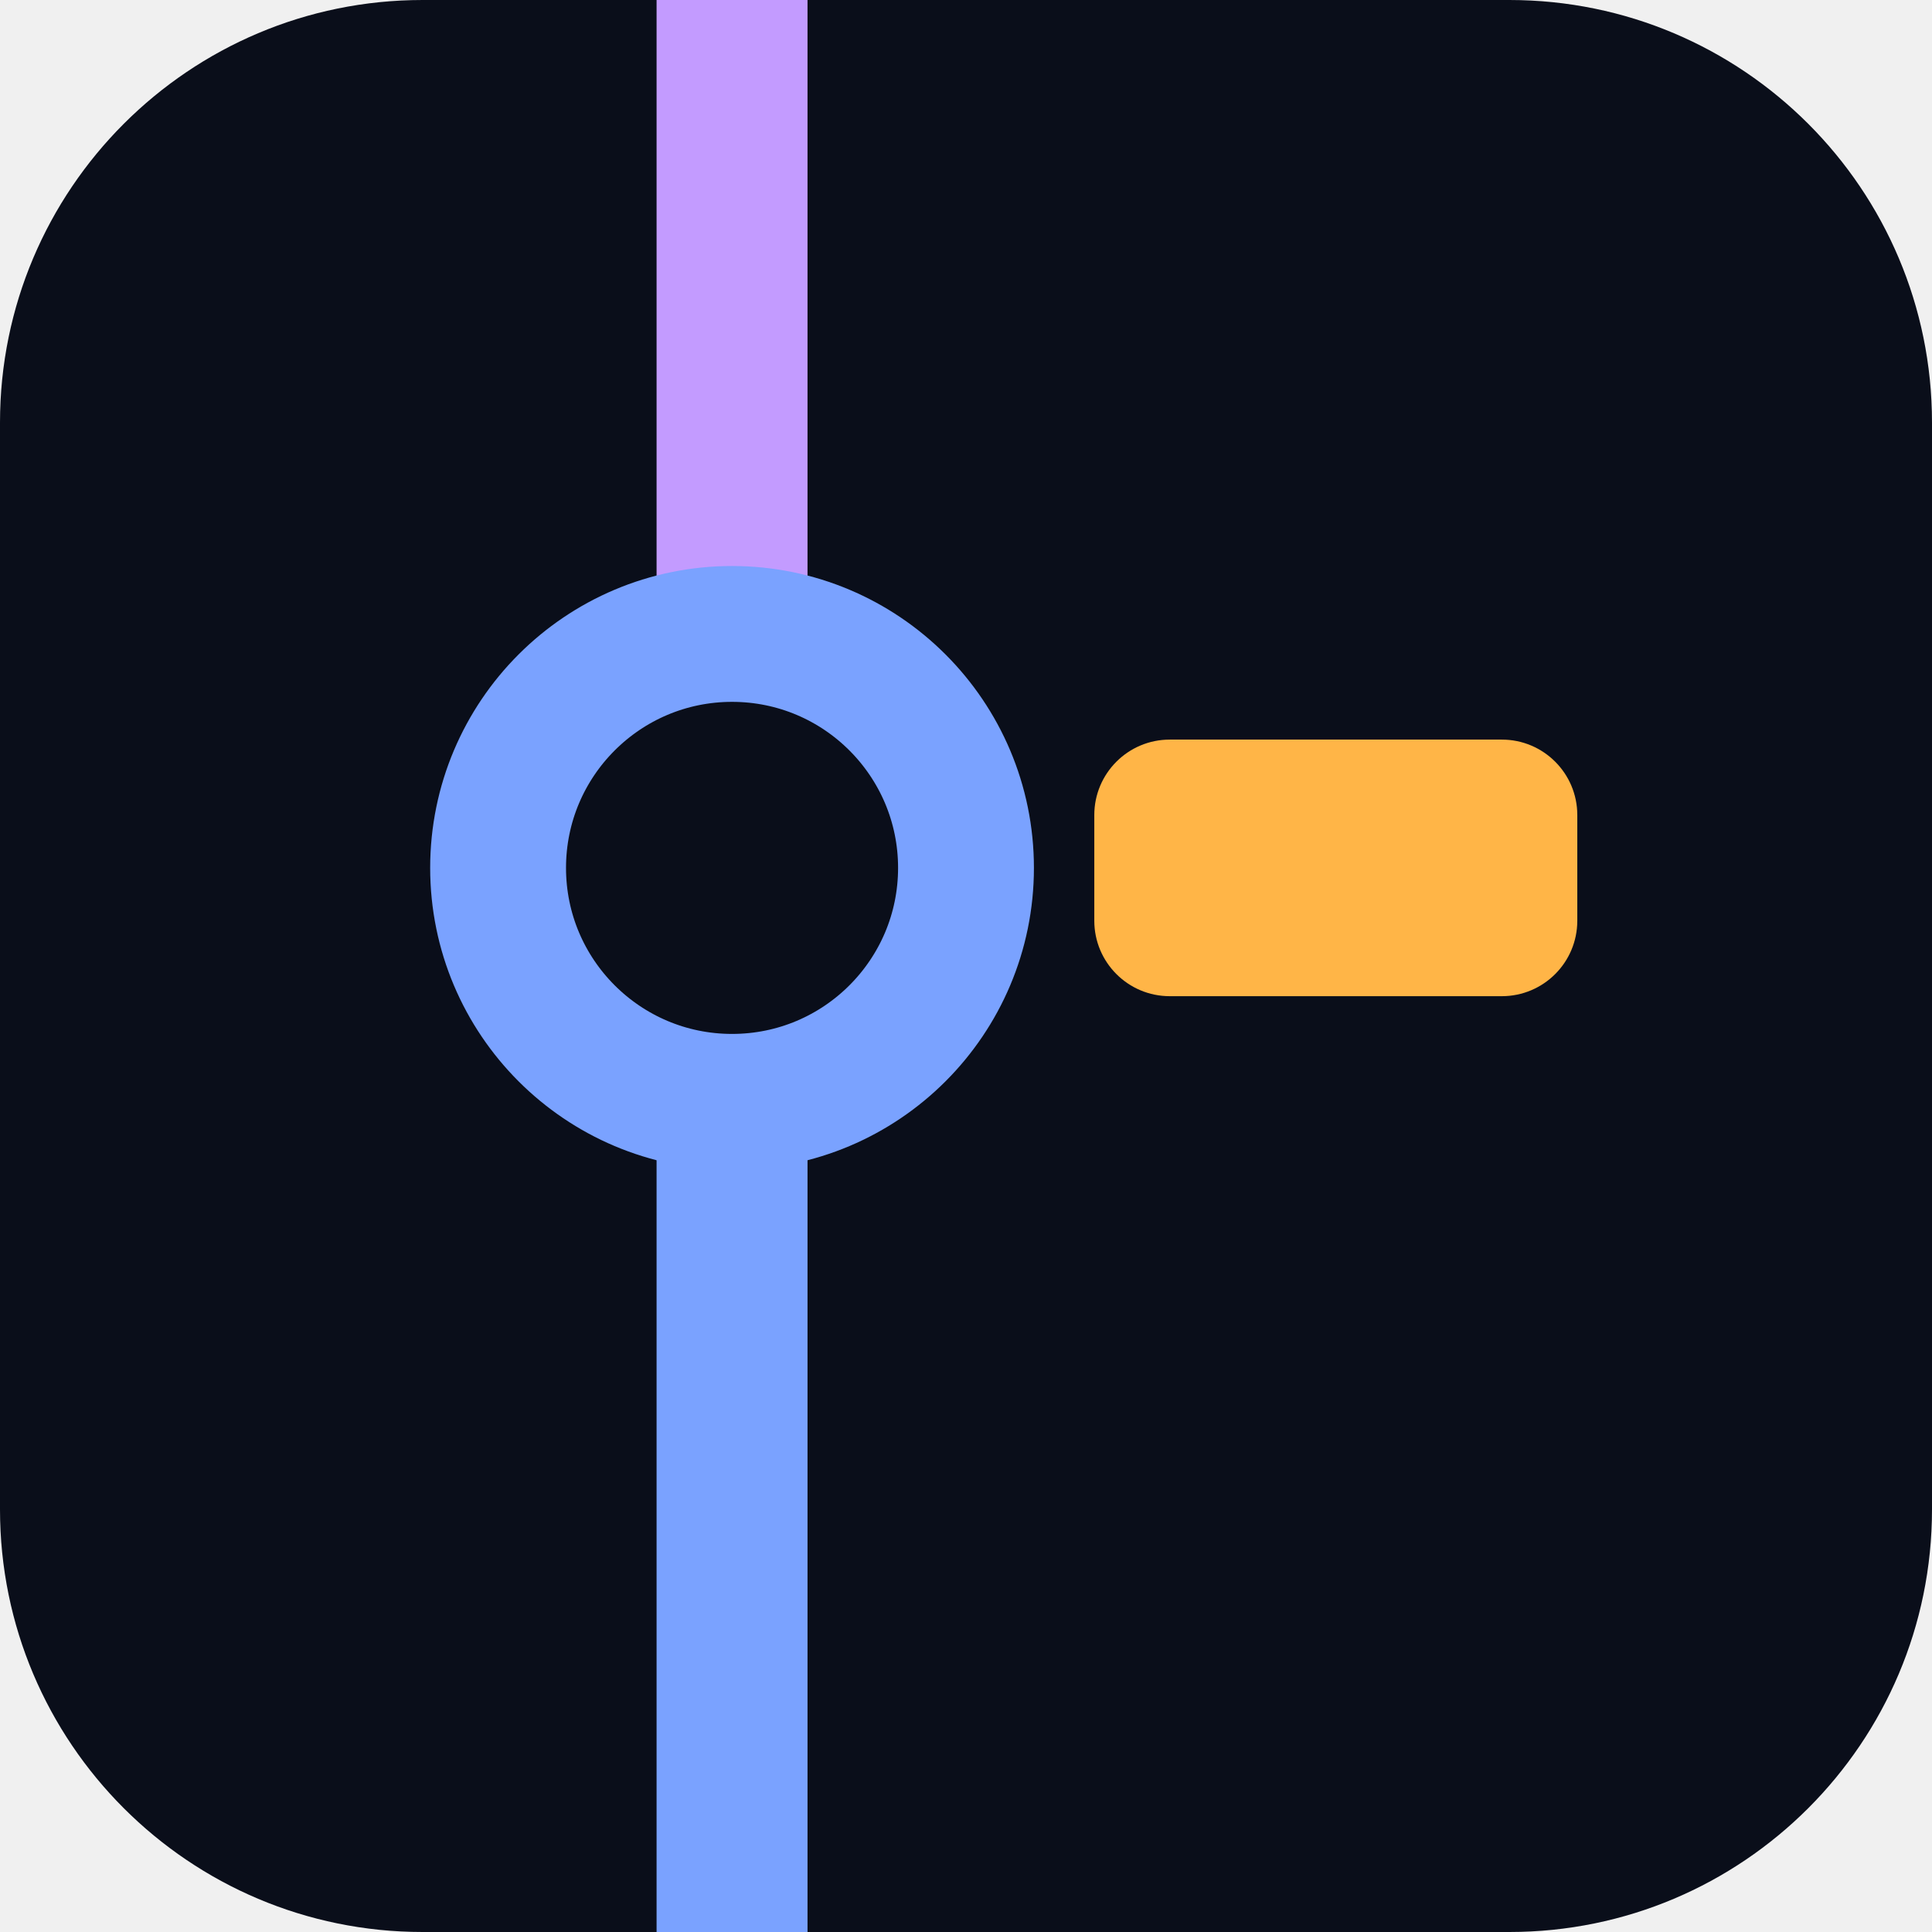
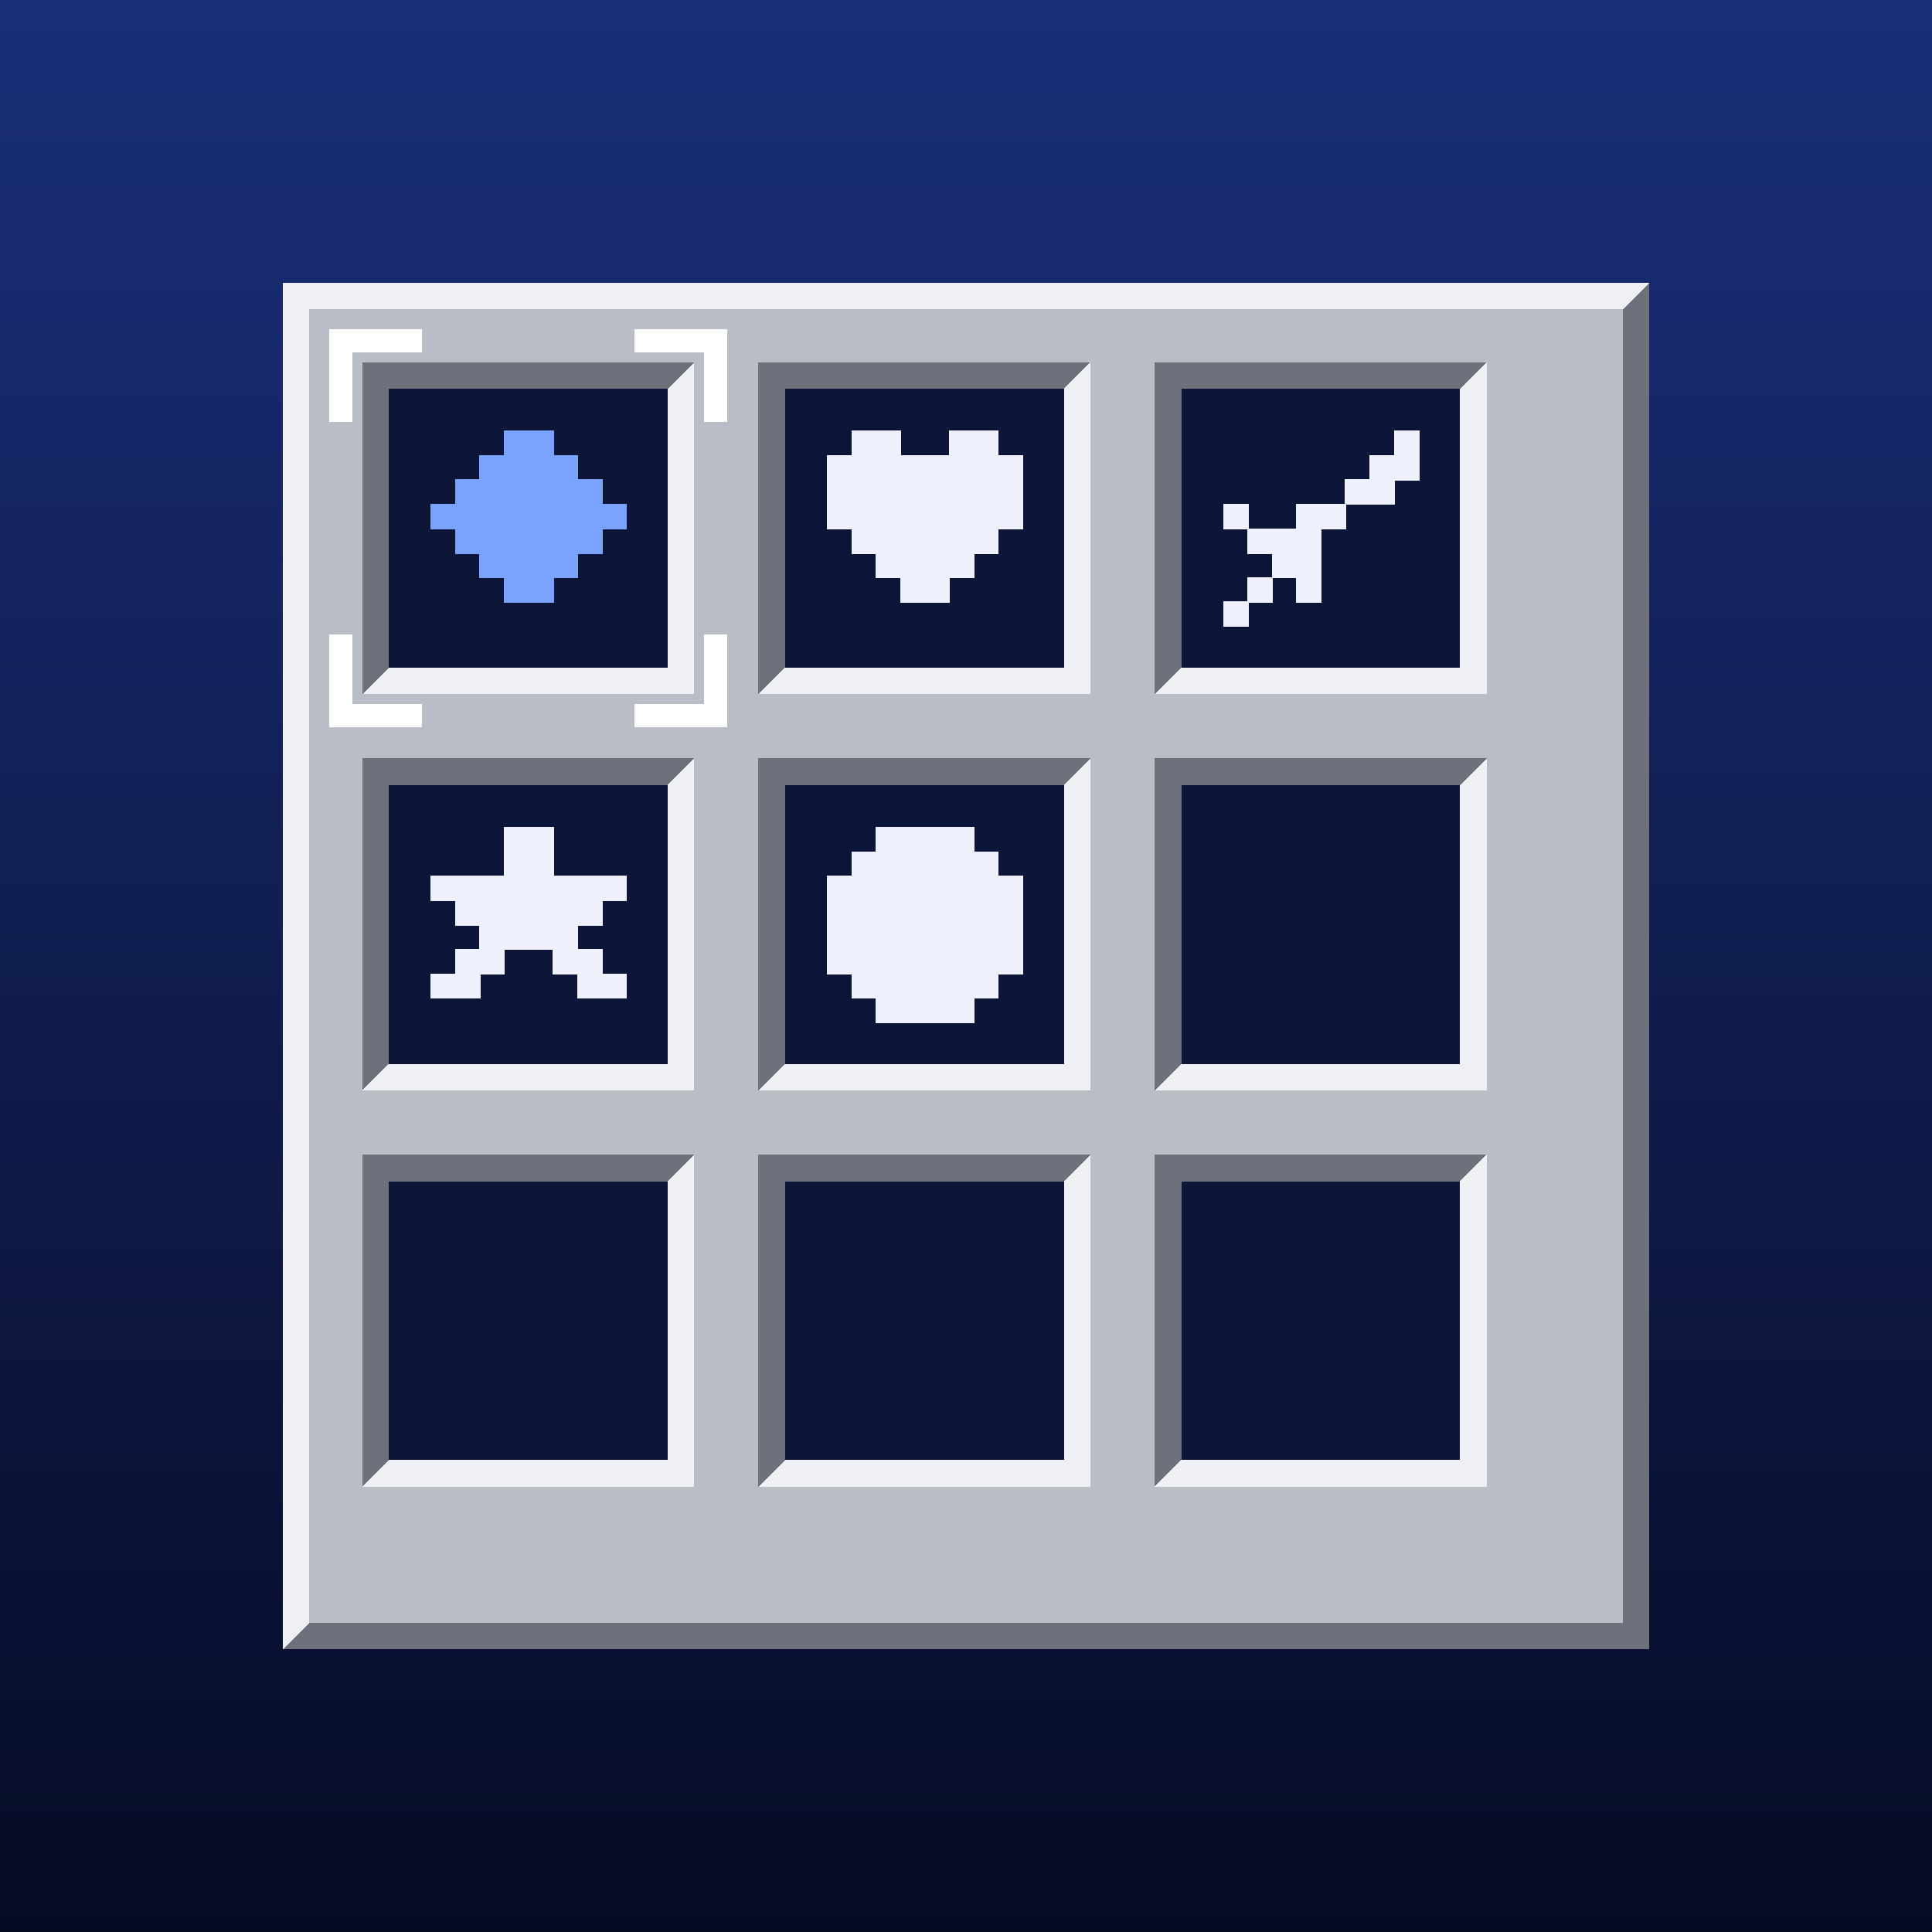
- <svg xmlns="http://www.w3.org/2000/svg" viewBox="0 0 512 512">
-   <rect width="512" height="512" rx="112" fill="#0a0e1a" />
-   <rect x="174" y="0" width="40" height="230" fill="#c39bff" />
-   <rect x="174" y="230" width="40" height="282" fill="#7aa2ff" />
-   <circle cx="194" cy="230" r="62" fill="#0a0e1a" stroke="#7aa2ff" stroke-width="36" />
-   <rect x="290" y="196" width="128" height="68" rx="20" fill="#ffb547" />
+ <svg xmlns="http://www.w3.org/2000/svg" viewBox="0 0 1024 1024" shape-rendering="crispEdges">
+   <defs>
+     <linearGradient id="bg" x1="0" y1="0" x2="0" y2="1">
+       <stop offset="0" stop-color="#1a2f7a" />
+       <stop offset="1" stop-color="#060b24" />
+     </linearGradient>
+   </defs>
+   <rect width="1024" height="1024" fill="url(#bg)" />
+   <rect x="150" y="150" width="724" height="724" fill="#6c717c" />
+   <polygon points="150,150 874,150 860,164 164,164 164,860 150,874" fill="#eef0f4" />
+   <rect x="164" y="164" width="696" height="696" fill="#b9bdc6" />
+   <rect x="192" y="192" width="176" height="176" fill="#eef0f4" />
+   <polygon points="192,192 368,192 353.92,206.08 206.08,206.08 206.08,353.92 192,368" fill="#6c717c" />
+   <rect x="206.08" y="206.08" width="147.84" height="147.84" fill="#0d1638" />
+   <rect x="267.1" y="228.3" width="13.5" height="13.5" fill="#7aa2ff" />
+   <rect x="280.0" y="228.3" width="13.5" height="13.5" fill="#7aa2ff" />
+   <rect x="254.1" y="241.2" width="13.5" height="13.5" fill="#7aa2ff" />
+   <rect x="267.1" y="241.2" width="13.5" height="13.5" fill="#7aa2ff" />
+   <rect x="280.0" y="241.2" width="13.5" height="13.5" fill="#7aa2ff" />
+   <rect x="292.9" y="241.2" width="13.5" height="13.5" fill="#7aa2ff" />
+   <rect x="241.2" y="254.1" width="13.5" height="13.5" fill="#7aa2ff" />
+   <rect x="254.1" y="254.1" width="13.5" height="13.5" fill="#7aa2ff" />
+   <rect x="267.1" y="254.1" width="13.5" height="13.5" fill="#7aa2ff" />
+   <rect x="280.0" y="254.1" width="13.5" height="13.5" fill="#7aa2ff" />
+   <rect x="292.9" y="254.1" width="13.5" height="13.5" fill="#7aa2ff" />
+   <rect x="305.9" y="254.1" width="13.5" height="13.5" fill="#7aa2ff" />
+   <rect x="228.3" y="267.1" width="13.5" height="13.5" fill="#7aa2ff" />
+   <rect x="241.2" y="267.1" width="13.5" height="13.5" fill="#7aa2ff" />
+   <rect x="254.1" y="267.1" width="13.5" height="13.5" fill="#7aa2ff" />
+   <rect x="267.1" y="267.1" width="13.5" height="13.5" fill="#7aa2ff" />
+   <rect x="280.0" y="267.1" width="13.5" height="13.5" fill="#7aa2ff" />
+   <rect x="292.9" y="267.1" width="13.5" height="13.5" fill="#7aa2ff" />
+   <rect x="305.9" y="267.1" width="13.5" height="13.5" fill="#7aa2ff" />
+   <rect x="318.8" y="267.1" width="13.5" height="13.5" fill="#7aa2ff" />
+   <rect x="241.2" y="280.0" width="13.5" height="13.5" fill="#7aa2ff" />
+   <rect x="254.1" y="280.0" width="13.5" height="13.5" fill="#7aa2ff" />
+   <rect x="267.1" y="280.0" width="13.5" height="13.5" fill="#7aa2ff" />
+   <rect x="280.0" y="280.0" width="13.5" height="13.5" fill="#7aa2ff" />
+   <rect x="292.9" y="280.0" width="13.5" height="13.5" fill="#7aa2ff" />
+   <rect x="305.9" y="280.0" width="13.5" height="13.5" fill="#7aa2ff" />
+   <rect x="254.1" y="292.9" width="13.5" height="13.5" fill="#7aa2ff" />
+   <rect x="267.1" y="292.9" width="13.5" height="13.5" fill="#7aa2ff" />
+   <rect x="280.0" y="292.9" width="13.5" height="13.5" fill="#7aa2ff" />
+   <rect x="292.9" y="292.9" width="13.5" height="13.5" fill="#7aa2ff" />
+   <rect x="267.1" y="305.9" width="13.5" height="13.5" fill="#7aa2ff" />
+   <rect x="280.0" y="305.9" width="13.5" height="13.5" fill="#7aa2ff" />
+   <rect x="174.4" y="174.4" width="49.3" height="12.3" fill="#ffffff" />
+   <rect x="174.4" y="174.4" width="12.3" height="49.3" fill="#ffffff" />
+   <rect x="336.3" y="174.4" width="49.3" height="12.3" fill="#ffffff" />
+   <rect x="373.3" y="174.4" width="12.3" height="49.3" fill="#ffffff" />
+   <rect x="174.4" y="373.3" width="49.3" height="12.3" fill="#ffffff" />
+   <rect x="174.4" y="336.3" width="12.3" height="49.3" fill="#ffffff" />
+   <rect x="336.3" y="373.3" width="49.3" height="12.3" fill="#ffffff" />
+   <rect x="373.3" y="336.3" width="12.3" height="49.3" fill="#ffffff" />
+   <rect x="402" y="192" width="176" height="176" fill="#eef0f4" />
+   <polygon points="402,192 578,192 563.92,206.08 416.08,206.08 416.08,353.92 402,368" fill="#6c717c" />
+   <rect x="416.08" y="206.08" width="147.84" height="147.84" fill="#0d1638" />
+   <rect x="451.2" y="228.3" width="13.5" height="13.5" fill="#eef1fb" />
+   <rect x="464.1" y="228.3" width="13.5" height="13.5" fill="#eef1fb" />
+   <rect x="502.9" y="228.3" width="13.5" height="13.5" fill="#eef1fb" />
+   <rect x="515.9" y="228.3" width="13.5" height="13.5" fill="#eef1fb" />
+   <rect x="438.3" y="241.2" width="13.5" height="13.5" fill="#eef1fb" />
+   <rect x="451.2" y="241.2" width="13.5" height="13.5" fill="#eef1fb" />
+   <rect x="464.1" y="241.2" width="13.5" height="13.5" fill="#eef1fb" />
+   <rect x="477.1" y="241.2" width="13.5" height="13.5" fill="#eef1fb" />
+   <rect x="490.0" y="241.2" width="13.5" height="13.5" fill="#eef1fb" />
+   <rect x="502.9" y="241.2" width="13.5" height="13.5" fill="#eef1fb" />
+   <rect x="515.9" y="241.2" width="13.5" height="13.5" fill="#eef1fb" />
+   <rect x="528.8" y="241.2" width="13.5" height="13.5" fill="#eef1fb" />
+   <rect x="438.3" y="254.1" width="13.5" height="13.5" fill="#eef1fb" />
+   <rect x="451.2" y="254.1" width="13.5" height="13.5" fill="#eef1fb" />
+   <rect x="464.1" y="254.1" width="13.5" height="13.5" fill="#eef1fb" />
+   <rect x="477.1" y="254.1" width="13.5" height="13.5" fill="#eef1fb" />
+   <rect x="490.0" y="254.1" width="13.5" height="13.5" fill="#eef1fb" />
+   <rect x="502.9" y="254.1" width="13.5" height="13.5" fill="#eef1fb" />
+   <rect x="515.9" y="254.1" width="13.5" height="13.5" fill="#eef1fb" />
+   <rect x="528.8" y="254.1" width="13.5" height="13.5" fill="#eef1fb" />
+   <rect x="438.3" y="267.1" width="13.5" height="13.5" fill="#eef1fb" />
+   <rect x="451.2" y="267.1" width="13.5" height="13.5" fill="#eef1fb" />
+   <rect x="464.1" y="267.1" width="13.5" height="13.5" fill="#eef1fb" />
+   <rect x="477.1" y="267.1" width="13.5" height="13.5" fill="#eef1fb" />
+   <rect x="490.0" y="267.1" width="13.5" height="13.5" fill="#eef1fb" />
+   <rect x="502.9" y="267.1" width="13.5" height="13.5" fill="#eef1fb" />
+   <rect x="515.9" y="267.1" width="13.5" height="13.5" fill="#eef1fb" />
+   <rect x="528.8" y="267.1" width="13.5" height="13.5" fill="#eef1fb" />
+   <rect x="451.2" y="280.0" width="13.5" height="13.5" fill="#eef1fb" />
+   <rect x="464.1" y="280.0" width="13.5" height="13.5" fill="#eef1fb" />
+   <rect x="477.1" y="280.0" width="13.5" height="13.5" fill="#eef1fb" />
+   <rect x="490.0" y="280.0" width="13.5" height="13.5" fill="#eef1fb" />
+   <rect x="502.9" y="280.0" width="13.5" height="13.5" fill="#eef1fb" />
+   <rect x="515.9" y="280.0" width="13.5" height="13.5" fill="#eef1fb" />
+   <rect x="464.1" y="292.9" width="13.5" height="13.5" fill="#eef1fb" />
+   <rect x="477.1" y="292.9" width="13.5" height="13.5" fill="#eef1fb" />
+   <rect x="490.0" y="292.9" width="13.5" height="13.5" fill="#eef1fb" />
+   <rect x="502.9" y="292.9" width="13.5" height="13.5" fill="#eef1fb" />
+   <rect x="477.1" y="305.9" width="13.5" height="13.5" fill="#eef1fb" />
+   <rect x="490.0" y="305.9" width="13.5" height="13.5" fill="#eef1fb" />
+   <rect x="612" y="192" width="176" height="176" fill="#eef0f4" />
+   <polygon points="612,192 788,192 773.92,206.08 626.08,206.08 626.08,353.92 612,368" fill="#6c717c" />
+   <rect x="626.08" y="206.08" width="147.84" height="147.84" fill="#0d1638" />
+   <rect x="738.8" y="228.3" width="13.5" height="13.5" fill="#eef1fb" />
+   <rect x="725.9" y="241.2" width="13.5" height="13.5" fill="#eef1fb" />
+   <rect x="738.8" y="241.2" width="13.5" height="13.5" fill="#eef1fb" />
+   <rect x="712.9" y="254.1" width="13.5" height="13.5" fill="#eef1fb" />
+   <rect x="725.9" y="254.1" width="13.5" height="13.5" fill="#eef1fb" />
+   <rect x="648.3" y="267.1" width="13.5" height="13.5" fill="#eef1fb" />
+   <rect x="687.1" y="267.1" width="13.5" height="13.5" fill="#eef1fb" />
+   <rect x="700.0" y="267.1" width="13.5" height="13.5" fill="#eef1fb" />
+   <rect x="661.2" y="280.0" width="13.5" height="13.5" fill="#eef1fb" />
+   <rect x="674.1" y="280.0" width="13.5" height="13.5" fill="#eef1fb" />
+   <rect x="687.1" y="280.0" width="13.5" height="13.5" fill="#eef1fb" />
+   <rect x="674.1" y="292.9" width="13.5" height="13.5" fill="#eef1fb" />
+   <rect x="687.1" y="292.9" width="13.5" height="13.5" fill="#eef1fb" />
+   <rect x="661.2" y="305.9" width="13.5" height="13.5" fill="#eef1fb" />
+   <rect x="687.1" y="305.9" width="13.5" height="13.5" fill="#eef1fb" />
+   <rect x="648.3" y="318.8" width="13.5" height="13.5" fill="#eef1fb" />
+   <rect x="192" y="402" width="176" height="176" fill="#eef0f4" />
+   <polygon points="192,402 368,402 353.92,416.08 206.08,416.08 206.08,563.92 192,578" fill="#6c717c" />
+   <rect x="206.08" y="416.08" width="147.84" height="147.84" fill="#0d1638" />
+   <rect x="267.1" y="438.3" width="13.5" height="13.5" fill="#eef1fb" />
+   <rect x="280.0" y="438.3" width="13.5" height="13.5" fill="#eef1fb" />
+   <rect x="267.1" y="451.2" width="13.5" height="13.5" fill="#eef1fb" />
+   <rect x="280.0" y="451.2" width="13.5" height="13.5" fill="#eef1fb" />
+   <rect x="228.3" y="464.1" width="13.5" height="13.5" fill="#eef1fb" />
+   <rect x="241.2" y="464.1" width="13.5" height="13.5" fill="#eef1fb" />
+   <rect x="254.1" y="464.1" width="13.5" height="13.5" fill="#eef1fb" />
+   <rect x="267.1" y="464.1" width="13.5" height="13.5" fill="#eef1fb" />
+   <rect x="280.0" y="464.1" width="13.5" height="13.5" fill="#eef1fb" />
+   <rect x="292.9" y="464.1" width="13.5" height="13.5" fill="#eef1fb" />
+   <rect x="305.9" y="464.1" width="13.5" height="13.5" fill="#eef1fb" />
+   <rect x="318.8" y="464.1" width="13.5" height="13.5" fill="#eef1fb" />
+   <rect x="241.2" y="477.1" width="13.5" height="13.5" fill="#eef1fb" />
+   <rect x="254.1" y="477.1" width="13.5" height="13.5" fill="#eef1fb" />
+   <rect x="267.1" y="477.1" width="13.5" height="13.5" fill="#eef1fb" />
+   <rect x="280.0" y="477.1" width="13.5" height="13.5" fill="#eef1fb" />
+   <rect x="292.9" y="477.1" width="13.5" height="13.5" fill="#eef1fb" />
+   <rect x="305.9" y="477.1" width="13.5" height="13.5" fill="#eef1fb" />
+   <rect x="254.1" y="490.0" width="13.5" height="13.5" fill="#eef1fb" />
+   <rect x="267.1" y="490.0" width="13.5" height="13.5" fill="#eef1fb" />
+   <rect x="280.0" y="490.0" width="13.5" height="13.5" fill="#eef1fb" />
+   <rect x="292.9" y="490.0" width="13.5" height="13.5" fill="#eef1fb" />
+   <rect x="241.2" y="502.9" width="13.5" height="13.5" fill="#eef1fb" />
+   <rect x="254.1" y="502.9" width="13.5" height="13.5" fill="#eef1fb" />
+   <rect x="292.9" y="502.9" width="13.5" height="13.5" fill="#eef1fb" />
+   <rect x="305.9" y="502.9" width="13.5" height="13.5" fill="#eef1fb" />
+   <rect x="228.3" y="515.9" width="13.5" height="13.5" fill="#eef1fb" />
+   <rect x="241.2" y="515.9" width="13.5" height="13.5" fill="#eef1fb" />
+   <rect x="305.9" y="515.9" width="13.5" height="13.5" fill="#eef1fb" />
+   <rect x="318.8" y="515.9" width="13.5" height="13.5" fill="#eef1fb" />
+   <rect x="402" y="402" width="176" height="176" fill="#eef0f4" />
+   <polygon points="402,402 578,402 563.92,416.08 416.08,416.08 416.08,563.92 402,578" fill="#6c717c" />
+   <rect x="416.08" y="416.08" width="147.84" height="147.84" fill="#0d1638" />
+   <rect x="464.1" y="438.3" width="13.5" height="13.5" fill="#eef1fb" />
+   <rect x="477.1" y="438.3" width="13.5" height="13.5" fill="#eef1fb" />
+   <rect x="490.0" y="438.3" width="13.5" height="13.5" fill="#eef1fb" />
+   <rect x="502.9" y="438.3" width="13.5" height="13.5" fill="#eef1fb" />
+   <rect x="451.2" y="451.2" width="13.5" height="13.5" fill="#eef1fb" />
+   <rect x="464.1" y="451.2" width="13.5" height="13.5" fill="#eef1fb" />
+   <rect x="477.1" y="451.2" width="13.5" height="13.5" fill="#eef1fb" />
+   <rect x="490.0" y="451.2" width="13.5" height="13.5" fill="#eef1fb" />
+   <rect x="502.9" y="451.2" width="13.5" height="13.5" fill="#eef1fb" />
+   <rect x="515.9" y="451.2" width="13.5" height="13.5" fill="#eef1fb" />
+   <rect x="438.3" y="464.1" width="13.5" height="13.5" fill="#eef1fb" />
+   <rect x="451.2" y="464.1" width="13.5" height="13.5" fill="#eef1fb" />
+   <rect x="464.1" y="464.1" width="13.5" height="13.5" fill="#eef1fb" />
+   <rect x="477.1" y="464.1" width="13.5" height="13.5" fill="#eef1fb" />
+   <rect x="490.0" y="464.1" width="13.5" height="13.5" fill="#eef1fb" />
+   <rect x="502.9" y="464.1" width="13.5" height="13.5" fill="#eef1fb" />
+   <rect x="515.9" y="464.1" width="13.5" height="13.5" fill="#eef1fb" />
+   <rect x="528.8" y="464.1" width="13.5" height="13.5" fill="#eef1fb" />
+   <rect x="438.3" y="477.1" width="13.5" height="13.5" fill="#eef1fb" />
+   <rect x="451.2" y="477.1" width="13.5" height="13.5" fill="#eef1fb" />
+   <rect x="464.1" y="477.1" width="13.5" height="13.5" fill="#eef1fb" />
+   <rect x="477.1" y="477.1" width="13.5" height="13.5" fill="#eef1fb" />
+   <rect x="490.0" y="477.1" width="13.5" height="13.5" fill="#eef1fb" />
+   <rect x="502.9" y="477.1" width="13.5" height="13.5" fill="#eef1fb" />
+   <rect x="515.9" y="477.1" width="13.5" height="13.5" fill="#eef1fb" />
+   <rect x="528.8" y="477.1" width="13.5" height="13.5" fill="#eef1fb" />
+   <rect x="438.3" y="490.0" width="13.5" height="13.5" fill="#eef1fb" />
+   <rect x="451.2" y="490.0" width="13.5" height="13.5" fill="#eef1fb" />
+   <rect x="464.1" y="490.0" width="13.5" height="13.5" fill="#eef1fb" />
+   <rect x="477.1" y="490.0" width="13.5" height="13.5" fill="#eef1fb" />
+   <rect x="490.0" y="490.0" width="13.5" height="13.5" fill="#eef1fb" />
+   <rect x="502.9" y="490.0" width="13.5" height="13.5" fill="#eef1fb" />
+   <rect x="515.9" y="490.0" width="13.5" height="13.5" fill="#eef1fb" />
+   <rect x="528.8" y="490.0" width="13.5" height="13.5" fill="#eef1fb" />
+   <rect x="438.3" y="502.9" width="13.5" height="13.5" fill="#eef1fb" />
+   <rect x="451.2" y="502.9" width="13.5" height="13.5" fill="#eef1fb" />
+   <rect x="464.1" y="502.9" width="13.5" height="13.5" fill="#eef1fb" />
+   <rect x="477.1" y="502.9" width="13.5" height="13.5" fill="#eef1fb" />
+   <rect x="490.0" y="502.9" width="13.5" height="13.5" fill="#eef1fb" />
+   <rect x="502.9" y="502.9" width="13.5" height="13.5" fill="#eef1fb" />
+   <rect x="515.9" y="502.9" width="13.5" height="13.5" fill="#eef1fb" />
+   <rect x="528.8" y="502.9" width="13.5" height="13.5" fill="#eef1fb" />
+   <rect x="451.2" y="515.9" width="13.5" height="13.5" fill="#eef1fb" />
+   <rect x="464.1" y="515.9" width="13.5" height="13.5" fill="#eef1fb" />
+   <rect x="477.1" y="515.9" width="13.5" height="13.5" fill="#eef1fb" />
+   <rect x="490.0" y="515.9" width="13.5" height="13.5" fill="#eef1fb" />
+   <rect x="502.9" y="515.9" width="13.5" height="13.5" fill="#eef1fb" />
+   <rect x="515.9" y="515.9" width="13.5" height="13.5" fill="#eef1fb" />
+   <rect x="464.1" y="528.8" width="13.5" height="13.5" fill="#eef1fb" />
+   <rect x="477.1" y="528.8" width="13.5" height="13.5" fill="#eef1fb" />
+   <rect x="490.0" y="528.8" width="13.5" height="13.5" fill="#eef1fb" />
+   <rect x="502.9" y="528.8" width="13.5" height="13.5" fill="#eef1fb" />
+   <rect x="612" y="402" width="176" height="176" fill="#eef0f4" />
+   <polygon points="612,402 788,402 773.92,416.08 626.08,416.08 626.08,563.92 612,578" fill="#6c717c" />
+   <rect x="626.08" y="416.08" width="147.84" height="147.84" fill="#0d1638" />
+   <rect x="192" y="612" width="176" height="176" fill="#eef0f4" />
+   <polygon points="192,612 368,612 353.92,626.08 206.08,626.08 206.08,773.92 192,788" fill="#6c717c" />
+   <rect x="206.08" y="626.08" width="147.84" height="147.84" fill="#0d1638" />
+   <rect x="402" y="612" width="176" height="176" fill="#eef0f4" />
+   <polygon points="402,612 578,612 563.92,626.08 416.08,626.08 416.08,773.92 402,788" fill="#6c717c" />
+   <rect x="416.08" y="626.08" width="147.84" height="147.84" fill="#0d1638" />
+   <rect x="612" y="612" width="176" height="176" fill="#eef0f4" />
+   <polygon points="612,612 788,612 773.92,626.08 626.08,626.08 626.08,773.92 612,788" fill="#6c717c" />
+   <rect x="626.08" y="626.08" width="147.84" height="147.84" fill="#0d1638" />
</svg>
